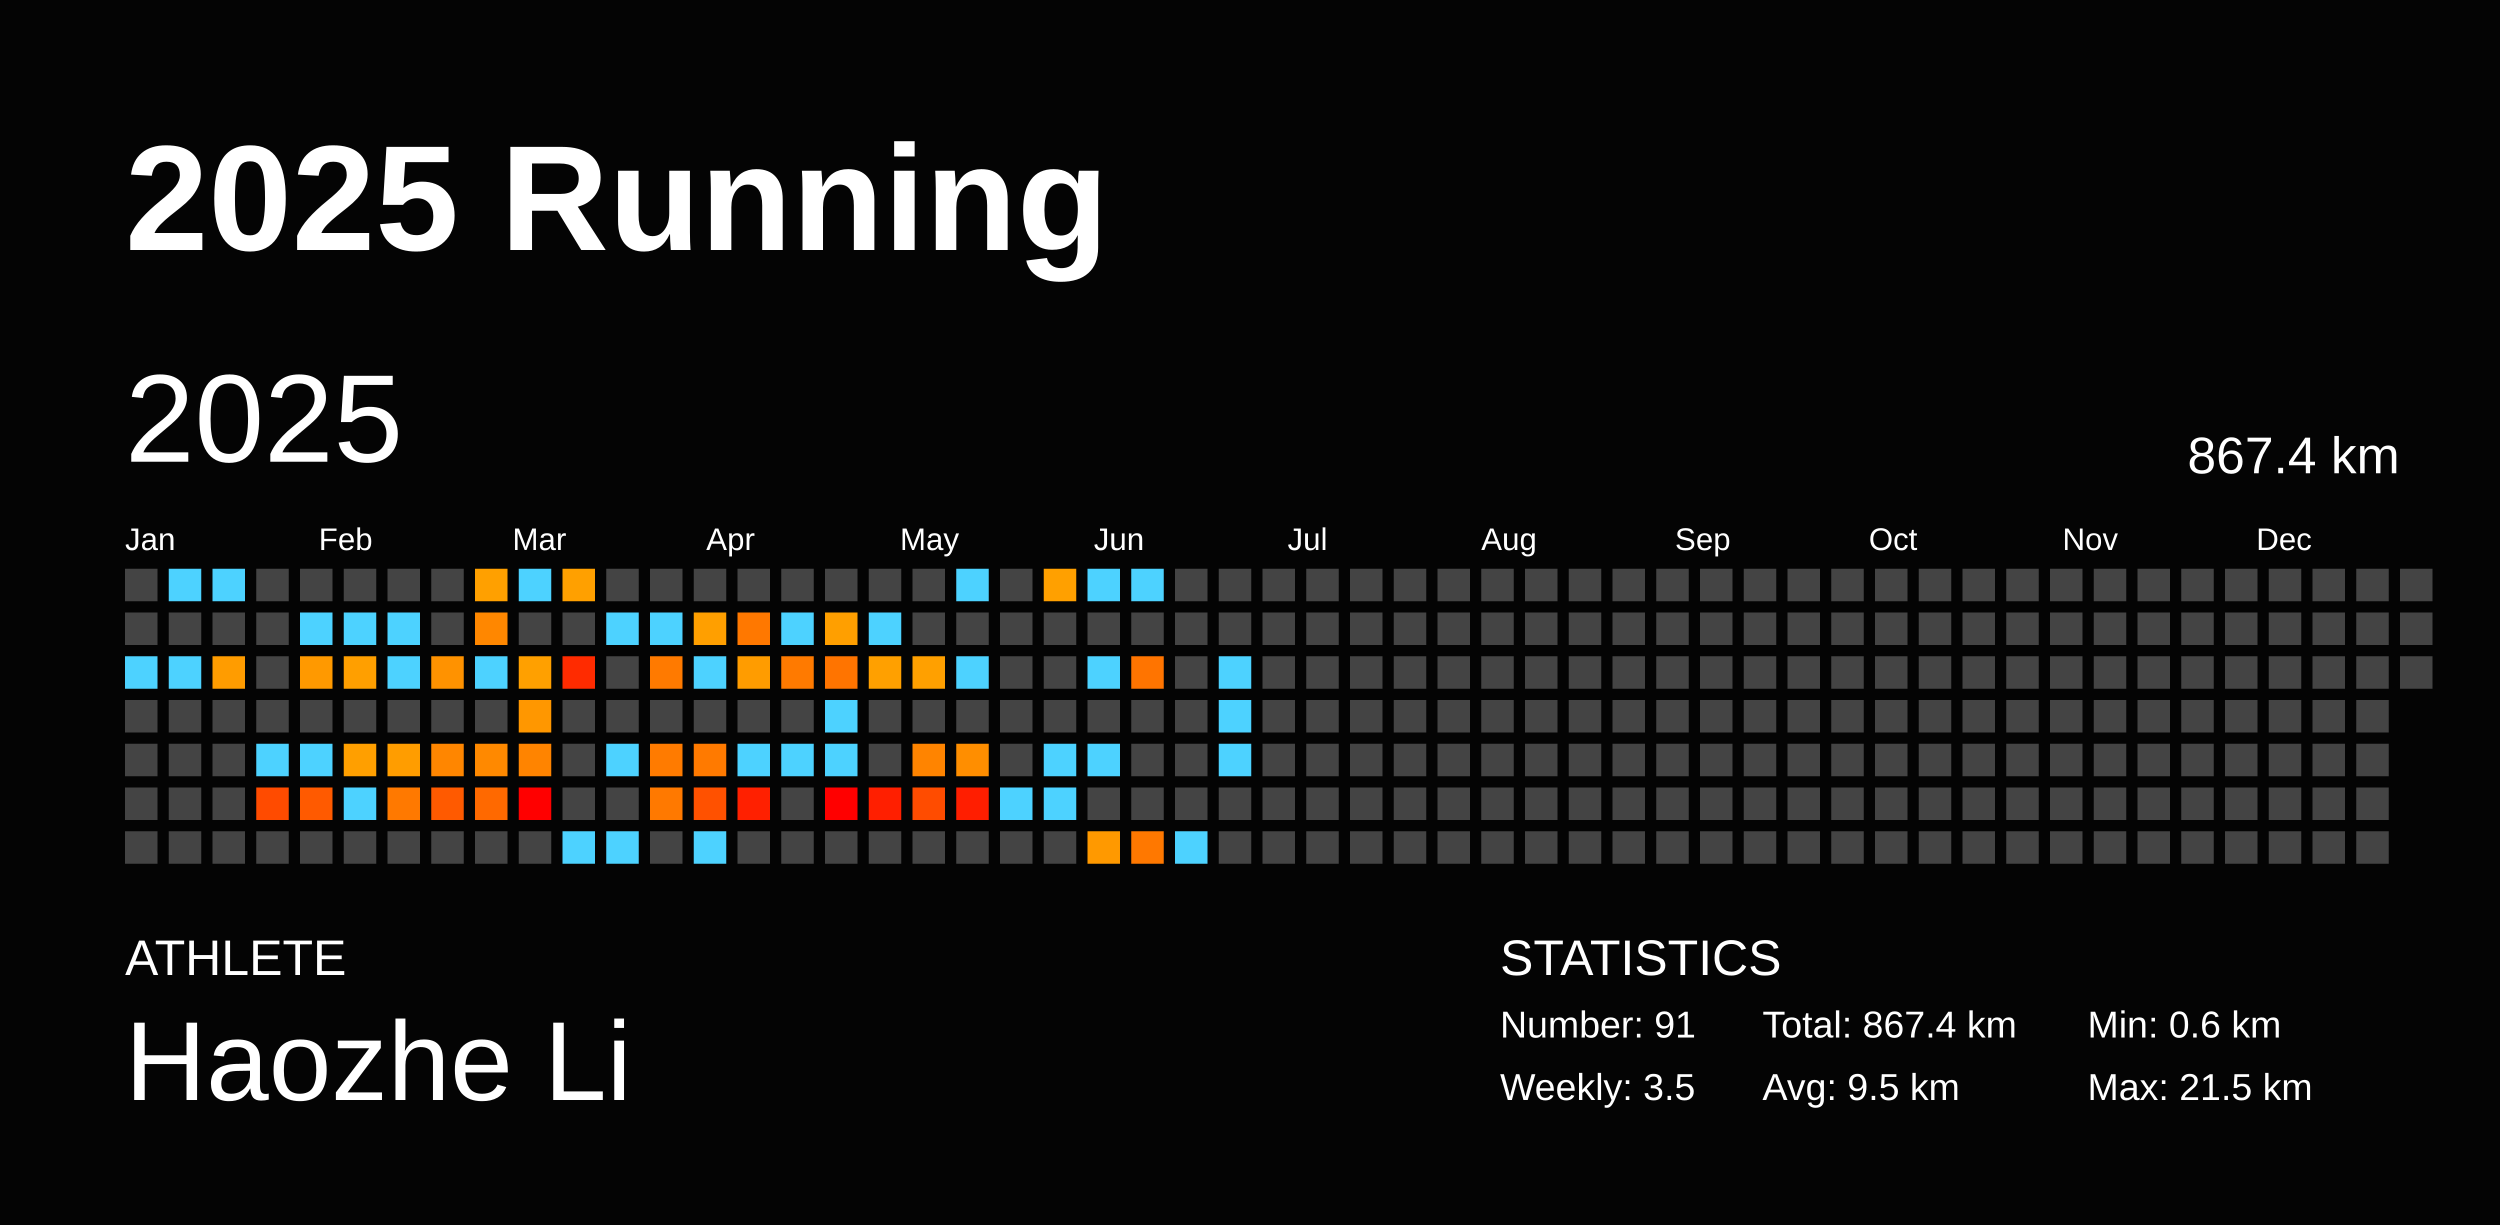
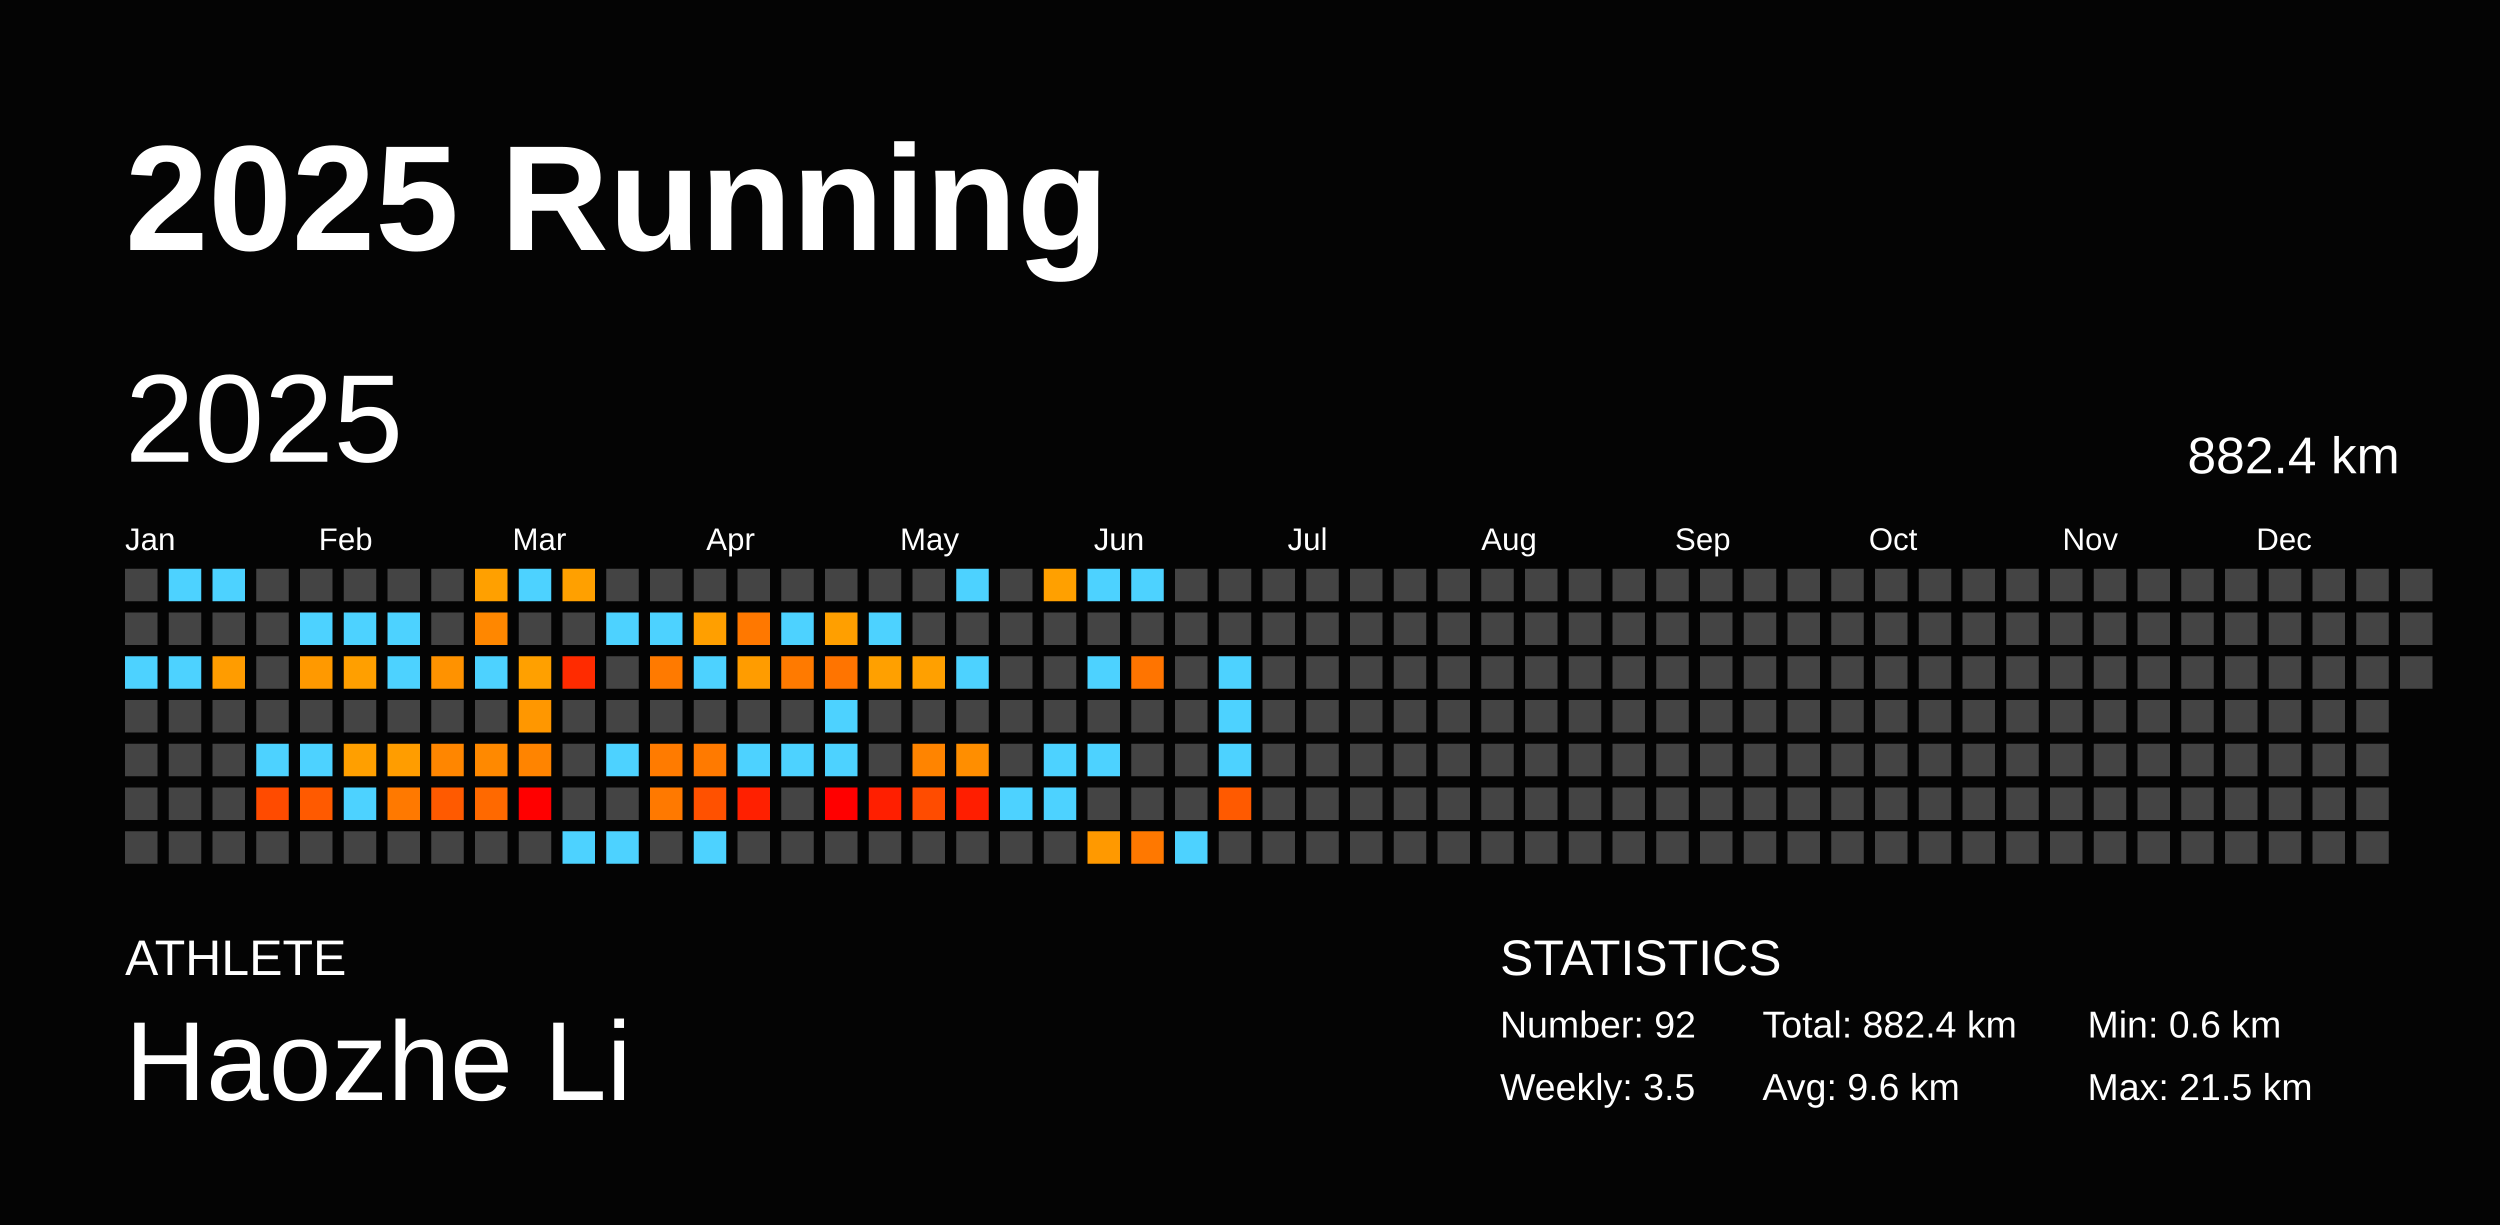
<svg xmlns="http://www.w3.org/2000/svg" baseProfile="full" height="98mm" version="1.1" viewBox="0,0,200,98" width="200mm">
  <defs />
  <rect fill="#040404" height="98" width="200" x="0" y="0" />
  <text fill="#FFFFFF" style="font-size:12px; font-family:Arial; font-weight:bold;" x="10" y="20">2025 Running</text>
  <text fill="#FFFFFF" style="font-size:4px; font-family:Arial" x="10" y="78">ATHLETE</text>
  <text fill="#FFFFFF" style="font-size:9px; font-family:Arial" x="10" y="88">Haozhe Li</text>
  <text fill="#FFFFFF" style="font-size:4px; font-family:Arial" x="120" y="78">STATISTICS</text>
-   <text fill="#FFFFFF" style="font-size:3px; font-family:Arial" x="120" y="83">Number: 91</text>
+   <text fill="#FFFFFF" style="font-size:3px; font-family:Arial" x="120" y="83">Number: 92</text>
  <text fill="#FFFFFF" style="font-size:3px; font-family:Arial" x="120" y="88">Weekly: 3.5</text>
-   <text fill="#FFFFFF" style="font-size:3px; font-family:Arial" x="141" y="83">Total: 867.4 km</text>
-   <text fill="#FFFFFF" style="font-size:3px; font-family:Arial" x="141" y="88">Avg: 9.5 km</text>
+   <text fill="#FFFFFF" style="font-size:3px; font-family:Arial" x="141" y="83">Total: 882.4 km</text>
+   <text fill="#FFFFFF" style="font-size:3px; font-family:Arial" x="141" y="88">Avg: 9.6 km</text>
  <text fill="#FFFFFF" style="font-size:3px; font-family:Arial" x="167" y="83">Min: 0.6 km</text>
  <text fill="#FFFFFF" style="font-size:3px; font-family:Arial" x="167" y="88">Max: 21.5 km</text>
  <text dominant-baseline="hanging" fill="#FFFFFF" style="font-size:10.0px; font-family:Arial;" x="10" y="30">2025</text>
-   <text dominant-baseline="hanging" fill="#FFFFFF" style="font-size:4.125px; font-family:Arial;" x="175" y="35">867.4 km</text>
+   <text dominant-baseline="hanging" fill="#FFFFFF" style="font-size:4.125px; font-family:Arial;" x="175" y="35">882.4 km</text>
  <text fill="#FFFFFF" style="font-size:2.5px; font-family:Arial" x="10.0" y="44">Jan</text>
  <text fill="#FFFFFF" style="font-size:2.5px; font-family:Arial" x="25.5" y="44">Feb</text>
  <text fill="#FFFFFF" style="font-size:2.5px; font-family:Arial" x="41.0" y="44">Mar</text>
  <text fill="#FFFFFF" style="font-size:2.5px; font-family:Arial" x="56.5" y="44">Apr</text>
  <text fill="#FFFFFF" style="font-size:2.5px; font-family:Arial" x="72.0" y="44">May</text>
  <text fill="#FFFFFF" style="font-size:2.5px; font-family:Arial" x="87.5" y="44">Jun</text>
  <text fill="#FFFFFF" style="font-size:2.5px; font-family:Arial" x="103.0" y="44">Jul</text>
  <text fill="#FFFFFF" style="font-size:2.5px; font-family:Arial" x="118.5" y="44">Aug</text>
  <text fill="#FFFFFF" style="font-size:2.5px; font-family:Arial" x="134.0" y="44">Sep</text>
  <text fill="#FFFFFF" style="font-size:2.5px; font-family:Arial" x="149.5" y="44">Oct</text>
  <text fill="#FFFFFF" style="font-size:2.5px; font-family:Arial" x="165.0" y="44">Nov</text>
  <text fill="#FFFFFF" style="font-size:2.5px; font-family:Arial" x="180.5" y="44">Dec</text>
  <rect fill="#444444" height="2.6" width="2.6" x="10.0" y="45.5" />
  <rect fill="#444444" height="2.6" width="2.6" x="10.0" y="49.0" />
  <rect fill="#4dd2ff" height="2.6" width="2.6" x="10.0" y="52.5" />
  <rect fill="#444444" height="2.6" width="2.6" x="10.0" y="56.0" />
  <rect fill="#444444" height="2.6" width="2.6" x="10.0" y="59.5" />
  <rect fill="#444444" height="2.6" width="2.6" x="10.0" y="63.0" />
  <rect fill="#444444" height="2.6" width="2.6" x="10.0" y="66.5" />
  <rect fill="#4dd2ff" height="2.6" width="2.6" x="13.5" y="45.5" />
  <rect fill="#444444" height="2.6" width="2.6" x="13.5" y="49.0" />
  <rect fill="#4dd2ff" height="2.6" width="2.6" x="13.5" y="52.5" />
  <rect fill="#444444" height="2.6" width="2.6" x="13.5" y="56.0" />
  <rect fill="#444444" height="2.6" width="2.6" x="13.5" y="59.5" />
  <rect fill="#444444" height="2.6" width="2.6" x="13.5" y="63.0" />
  <rect fill="#444444" height="2.6" width="2.6" x="13.5" y="66.5" />
  <rect fill="#4dd2ff" height="2.6" width="2.6" x="17.0" y="45.5" />
  <rect fill="#444444" height="2.6" width="2.6" x="17.0" y="49.0" />
  <rect fill="#ff9c00" height="2.6" width="2.6" x="17.0" y="52.5" />
  <rect fill="#444444" height="2.6" width="2.6" x="17.0" y="56.0" />
  <rect fill="#444444" height="2.6" width="2.6" x="17.0" y="59.5" />
  <rect fill="#444444" height="2.6" width="2.6" x="17.0" y="63.0" />
  <rect fill="#444444" height="2.6" width="2.6" x="17.0" y="66.5" />
  <rect fill="#444444" height="2.6" width="2.6" x="20.5" y="45.5" />
  <rect fill="#444444" height="2.6" width="2.6" x="20.5" y="49.0" />
  <rect fill="#444444" height="2.6" width="2.6" x="20.5" y="52.5" />
  <rect fill="#444444" height="2.6" width="2.6" x="20.5" y="56.0" />
  <rect fill="#4dd2ff" height="2.6" width="2.6" x="20.5" y="59.5" />
  <rect fill="#ff4b00" height="2.6" width="2.6" x="20.5" y="63.0" />
  <rect fill="#444444" height="2.6" width="2.6" x="20.5" y="66.5" />
  <rect fill="#444444" height="2.6" width="2.6" x="24.0" y="45.5" />
  <rect fill="#4dd2ff" height="2.6" width="2.6" x="24.0" y="49.0" />
  <rect fill="#ff9900" height="2.6" width="2.6" x="24.0" y="52.5" />
  <rect fill="#444444" height="2.6" width="2.6" x="24.0" y="56.0" />
  <rect fill="#4dd2ff" height="2.6" width="2.6" x="24.0" y="59.5" />
  <rect fill="#ff5a00" height="2.6" width="2.6" x="24.0" y="63.0" />
  <rect fill="#444444" height="2.6" width="2.6" x="24.0" y="66.5" />
  <rect fill="#444444" height="2.6" width="2.6" x="27.5" y="45.5" />
  <rect fill="#4dd2ff" height="2.6" width="2.6" x="27.5" y="49.0" />
  <rect fill="#ff9f00" height="2.6" width="2.6" x="27.5" y="52.5" />
  <rect fill="#444444" height="2.6" width="2.6" x="27.5" y="56.0" />
  <rect fill="#ff9f00" height="2.6" width="2.6" x="27.5" y="59.5" />
  <rect fill="#4dd2ff" height="2.6" width="2.6" x="27.5" y="63.0" />
  <rect fill="#444444" height="2.6" width="2.6" x="27.5" y="66.5" />
  <rect fill="#444444" height="2.6" width="2.6" x="31.0" y="45.5" />
  <rect fill="#4dd2ff" height="2.6" width="2.6" x="31.0" y="49.0" />
  <rect fill="#4dd2ff" height="2.6" width="2.6" x="31.0" y="52.5" />
  <rect fill="#444444" height="2.6" width="2.6" x="31.0" y="56.0" />
  <rect fill="#ff9d00" height="2.6" width="2.6" x="31.0" y="59.5" />
  <rect fill="#ff7900" height="2.6" width="2.6" x="31.0" y="63.0" />
  <rect fill="#444444" height="2.6" width="2.6" x="31.0" y="66.5" />
  <rect fill="#444444" height="2.6" width="2.6" x="34.5" y="45.5" />
  <rect fill="#444444" height="2.6" width="2.6" x="34.5" y="49.0" />
  <rect fill="#ff9200" height="2.6" width="2.6" x="34.5" y="52.5" />
  <rect fill="#444444" height="2.6" width="2.6" x="34.5" y="56.0" />
  <rect fill="#ff8600" height="2.6" width="2.6" x="34.5" y="59.5" />
  <rect fill="#ff5a00" height="2.6" width="2.6" x="34.5" y="63.0" />
  <rect fill="#444444" height="2.6" width="2.6" x="34.5" y="66.5" />
  <rect fill="#ffa000" height="2.6" width="2.6" x="38.0" y="45.5" />
  <rect fill="#ff8700" height="2.6" width="2.6" x="38.0" y="49.0" />
  <rect fill="#4dd2ff" height="2.6" width="2.6" x="38.0" y="52.5" />
  <rect fill="#444444" height="2.6" width="2.6" x="38.0" y="56.0" />
  <rect fill="#ff8900" height="2.6" width="2.6" x="38.0" y="59.5" />
  <rect fill="#ff6900" height="2.6" width="2.6" x="38.0" y="63.0" />
  <rect fill="#444444" height="2.6" width="2.6" x="38.0" y="66.5" />
  <rect fill="#4dd2ff" height="2.6" width="2.6" x="41.5" y="45.5" />
  <rect fill="#444444" height="2.6" width="2.6" x="41.5" y="49.0" />
  <rect fill="#ffa000" height="2.6" width="2.6" x="41.5" y="52.5" />
  <rect fill="#ff9700" height="2.6" width="2.6" x="41.5" y="56.0" />
  <rect fill="#ff8400" height="2.6" width="2.6" x="41.5" y="59.5" />
  <rect fill="red" height="2.6" width="2.6" x="41.5" y="63.0" />
  <rect fill="#444444" height="2.6" width="2.6" x="41.5" y="66.5" />
  <rect fill="#ffa000" height="2.6" width="2.6" x="45.0" y="45.5" />
  <rect fill="#444444" height="2.6" width="2.6" x="45.0" y="49.0" />
  <rect fill="#ff2b00" height="2.6" width="2.6" x="45.0" y="52.5" />
  <rect fill="#444444" height="2.6" width="2.6" x="45.0" y="56.0" />
  <rect fill="#444444" height="2.6" width="2.6" x="45.0" y="59.5" />
  <rect fill="#444444" height="2.6" width="2.6" x="45.0" y="63.0" />
  <rect fill="#4dd2ff" height="2.6" width="2.6" x="45.0" y="66.5" />
  <rect fill="#444444" height="2.6" width="2.6" x="48.5" y="45.5" />
  <rect fill="#4dd2ff" height="2.6" width="2.6" x="48.5" y="49.0" />
  <rect fill="#444444" height="2.6" width="2.6" x="48.5" y="52.5" />
  <rect fill="#444444" height="2.6" width="2.6" x="48.5" y="56.0" />
  <rect fill="#4dd2ff" height="2.6" width="2.6" x="48.5" y="59.5" />
  <rect fill="#444444" height="2.6" width="2.6" x="48.5" y="63.0" />
  <rect fill="#4dd2ff" height="2.6" width="2.6" x="48.5" y="66.5" />
  <rect fill="#444444" height="2.6" width="2.6" x="52.0" y="45.5" />
  <rect fill="#4dd2ff" height="2.6" width="2.6" x="52.0" y="49.0" />
  <rect fill="#ff7a00" height="2.6" width="2.6" x="52.0" y="52.5" />
  <rect fill="#444444" height="2.6" width="2.6" x="52.0" y="56.0" />
  <rect fill="#ff7b00" height="2.6" width="2.6" x="52.0" y="59.5" />
  <rect fill="#ff7900" height="2.6" width="2.6" x="52.0" y="63.0" />
  <rect fill="#444444" height="2.6" width="2.6" x="52.0" y="66.5" />
  <rect fill="#444444" height="2.6" width="2.6" x="55.5" y="45.5" />
  <rect fill="#ff9f00" height="2.6" width="2.6" x="55.5" y="49.0" />
  <rect fill="#4dd2ff" height="2.6" width="2.6" x="55.5" y="52.5" />
  <rect fill="#444444" height="2.6" width="2.6" x="55.5" y="56.0" />
  <rect fill="#ff7a00" height="2.6" width="2.6" x="55.5" y="59.5" />
  <rect fill="#ff5100" height="2.6" width="2.6" x="55.5" y="63.0" />
  <rect fill="#4dd2ff" height="2.6" width="2.6" x="55.5" y="66.5" />
  <rect fill="#444444" height="2.6" width="2.6" x="59.0" y="45.5" />
  <rect fill="#ff7800" height="2.6" width="2.6" x="59.0" y="49.0" />
  <rect fill="#ff9c00" height="2.6" width="2.6" x="59.0" y="52.5" />
  <rect fill="#444444" height="2.6" width="2.6" x="59.0" y="56.0" />
  <rect fill="#4dd2ff" height="2.6" width="2.6" x="59.0" y="59.5" />
  <rect fill="#ff2000" height="2.6" width="2.6" x="59.0" y="63.0" />
  <rect fill="#444444" height="2.6" width="2.6" x="59.0" y="66.5" />
  <rect fill="#444444" height="2.6" width="2.6" x="62.5" y="45.5" />
  <rect fill="#4dd2ff" height="2.6" width="2.6" x="62.5" y="49.0" />
  <rect fill="#ff7a00" height="2.6" width="2.6" x="62.5" y="52.5" />
  <rect fill="#444444" height="2.6" width="2.6" x="62.5" y="56.0" />
  <rect fill="#4dd2ff" height="2.6" width="2.6" x="62.5" y="59.5" />
  <rect fill="#444444" height="2.6" width="2.6" x="62.5" y="63.0" />
  <rect fill="#444444" height="2.6" width="2.6" x="62.5" y="66.5" />
  <rect fill="#444444" height="2.6" width="2.6" x="66.0" y="45.5" />
  <rect fill="#ff9f00" height="2.6" width="2.6" x="66.0" y="49.0" />
  <rect fill="#ff7400" height="2.6" width="2.6" x="66.0" y="52.5" />
  <rect fill="#4dd2ff" height="2.6" width="2.6" x="66.0" y="56.0" />
  <rect fill="#4dd2ff" height="2.6" width="2.6" x="66.0" y="59.5" />
  <rect fill="red" height="2.6" width="2.6" x="66.0" y="63.0" />
  <rect fill="#444444" height="2.6" width="2.6" x="66.0" y="66.5" />
  <rect fill="#444444" height="2.6" width="2.6" x="69.5" y="45.5" />
  <rect fill="#4dd2ff" height="2.6" width="2.6" x="69.5" y="49.0" />
  <rect fill="#ffa000" height="2.6" width="2.6" x="69.5" y="52.5" />
  <rect fill="#444444" height="2.6" width="2.6" x="69.5" y="56.0" />
  <rect fill="#444444" height="2.6" width="2.6" x="69.5" y="59.5" />
  <rect fill="#ff1f00" height="2.6" width="2.6" x="69.5" y="63.0" />
  <rect fill="#444444" height="2.6" width="2.6" x="69.5" y="66.5" />
  <rect fill="#444444" height="2.6" width="2.6" x="73.0" y="45.5" />
  <rect fill="#444444" height="2.6" width="2.6" x="73.0" y="49.0" />
  <rect fill="#ffa000" height="2.6" width="2.6" x="73.0" y="52.5" />
  <rect fill="#444444" height="2.6" width="2.6" x="73.0" y="56.0" />
  <rect fill="#ff8400" height="2.6" width="2.6" x="73.0" y="59.5" />
  <rect fill="#ff4c00" height="2.6" width="2.6" x="73.0" y="63.0" />
  <rect fill="#444444" height="2.6" width="2.6" x="73.0" y="66.5" />
  <rect fill="#4dd2ff" height="2.6" width="2.6" x="76.5" y="45.5" />
  <rect fill="#444444" height="2.6" width="2.6" x="76.5" y="49.0" />
  <rect fill="#4dd2ff" height="2.6" width="2.6" x="76.5" y="52.5" />
  <rect fill="#444444" height="2.6" width="2.6" x="76.5" y="56.0" />
  <rect fill="#ff8e00" height="2.6" width="2.6" x="76.5" y="59.5" />
  <rect fill="#ff1e00" height="2.6" width="2.6" x="76.5" y="63.0" />
  <rect fill="#444444" height="2.6" width="2.6" x="76.5" y="66.5" />
  <rect fill="#444444" height="2.6" width="2.6" x="80.0" y="45.5" />
  <rect fill="#444444" height="2.6" width="2.6" x="80.0" y="49.0" />
  <rect fill="#444444" height="2.6" width="2.6" x="80.0" y="52.5" />
  <rect fill="#444444" height="2.6" width="2.6" x="80.0" y="56.0" />
  <rect fill="#444444" height="2.6" width="2.6" x="80.0" y="59.5" />
  <rect fill="#4dd2ff" height="2.6" width="2.6" x="80.0" y="63.0" />
  <rect fill="#444444" height="2.6" width="2.6" x="80.0" y="66.5" />
  <rect fill="#ffa000" height="2.6" width="2.6" x="83.5" y="45.5" />
  <rect fill="#444444" height="2.6" width="2.6" x="83.5" y="49.0" />
  <rect fill="#444444" height="2.6" width="2.6" x="83.5" y="52.5" />
  <rect fill="#444444" height="2.6" width="2.6" x="83.5" y="56.0" />
  <rect fill="#4dd2ff" height="2.6" width="2.6" x="83.5" y="59.5" />
  <rect fill="#4dd2ff" height="2.6" width="2.6" x="83.5" y="63.0" />
  <rect fill="#444444" height="2.6" width="2.6" x="83.5" y="66.5" />
  <rect fill="#4dd2ff" height="2.6" width="2.6" x="87.0" y="45.5" />
  <rect fill="#444444" height="2.6" width="2.6" x="87.0" y="49.0" />
  <rect fill="#4dd2ff" height="2.6" width="2.6" x="87.0" y="52.5" />
  <rect fill="#444444" height="2.6" width="2.6" x="87.0" y="56.0" />
  <rect fill="#4dd2ff" height="2.6" width="2.6" x="87.0" y="59.5" />
  <rect fill="#444444" height="2.6" width="2.6" x="87.0" y="63.0" />
  <rect fill="#ff9900" height="2.6" width="2.6" x="87.0" y="66.5" />
  <rect fill="#4dd2ff" height="2.6" width="2.6" x="90.5" y="45.5" />
  <rect fill="#444444" height="2.6" width="2.6" x="90.5" y="49.0" />
  <rect fill="#ff7400" height="2.6" width="2.6" x="90.5" y="52.5" />
  <rect fill="#444444" height="2.6" width="2.6" x="90.5" y="56.0" />
  <rect fill="#444444" height="2.6" width="2.6" x="90.5" y="59.5" />
  <rect fill="#444444" height="2.6" width="2.6" x="90.5" y="63.0" />
  <rect fill="#ff7800" height="2.6" width="2.6" x="90.5" y="66.5" />
  <rect fill="#444444" height="2.6" width="2.6" x="94.0" y="45.5" />
  <rect fill="#444444" height="2.6" width="2.6" x="94.0" y="49.0" />
  <rect fill="#444444" height="2.6" width="2.6" x="94.0" y="52.5" />
  <rect fill="#444444" height="2.6" width="2.6" x="94.0" y="56.0" />
  <rect fill="#444444" height="2.6" width="2.6" x="94.0" y="59.5" />
  <rect fill="#444444" height="2.6" width="2.6" x="94.0" y="63.0" />
  <rect fill="#4dd2ff" height="2.6" width="2.6" x="94.0" y="66.5" />
  <rect fill="#444444" height="2.6" width="2.6" x="97.5" y="45.5" />
  <rect fill="#444444" height="2.6" width="2.6" x="97.5" y="49.0" />
  <rect fill="#4dd2ff" height="2.6" width="2.6" x="97.5" y="52.5" />
  <rect fill="#4dd2ff" height="2.6" width="2.6" x="97.5" y="56.0" />
  <rect fill="#4dd2ff" height="2.6" width="2.6" x="97.5" y="59.5" />
-   <rect fill="#444444" height="2.6" width="2.6" x="97.5" y="63.0" />
+   <rect fill="#ff5a00" height="2.6" width="2.6" x="97.5" y="63.0" />
  <rect fill="#444444" height="2.6" width="2.6" x="97.5" y="66.5" />
  <rect fill="#444444" height="2.6" width="2.6" x="101.0" y="45.5" />
  <rect fill="#444444" height="2.6" width="2.6" x="101.0" y="49.0" />
  <rect fill="#444444" height="2.6" width="2.6" x="101.0" y="52.5" />
  <rect fill="#444444" height="2.6" width="2.6" x="101.0" y="56.0" />
  <rect fill="#444444" height="2.6" width="2.6" x="101.0" y="59.5" />
  <rect fill="#444444" height="2.6" width="2.6" x="101.0" y="63.0" />
  <rect fill="#444444" height="2.6" width="2.6" x="101.0" y="66.5" />
  <rect fill="#444444" height="2.6" width="2.6" x="104.5" y="45.5" />
  <rect fill="#444444" height="2.6" width="2.6" x="104.5" y="49.0" />
  <rect fill="#444444" height="2.6" width="2.6" x="104.5" y="52.5" />
  <rect fill="#444444" height="2.6" width="2.6" x="104.5" y="56.0" />
  <rect fill="#444444" height="2.6" width="2.6" x="104.5" y="59.5" />
  <rect fill="#444444" height="2.6" width="2.6" x="104.5" y="63.0" />
  <rect fill="#444444" height="2.6" width="2.6" x="104.5" y="66.5" />
  <rect fill="#444444" height="2.6" width="2.6" x="108.0" y="45.5" />
  <rect fill="#444444" height="2.6" width="2.6" x="108.0" y="49.0" />
  <rect fill="#444444" height="2.6" width="2.6" x="108.0" y="52.5" />
  <rect fill="#444444" height="2.6" width="2.6" x="108.0" y="56.0" />
  <rect fill="#444444" height="2.6" width="2.6" x="108.0" y="59.5" />
  <rect fill="#444444" height="2.6" width="2.6" x="108.0" y="63.0" />
  <rect fill="#444444" height="2.6" width="2.6" x="108.0" y="66.5" />
  <rect fill="#444444" height="2.6" width="2.6" x="111.5" y="45.5" />
  <rect fill="#444444" height="2.6" width="2.6" x="111.5" y="49.0" />
  <rect fill="#444444" height="2.6" width="2.6" x="111.5" y="52.5" />
  <rect fill="#444444" height="2.6" width="2.6" x="111.5" y="56.0" />
  <rect fill="#444444" height="2.6" width="2.6" x="111.5" y="59.5" />
  <rect fill="#444444" height="2.6" width="2.6" x="111.5" y="63.0" />
  <rect fill="#444444" height="2.6" width="2.6" x="111.5" y="66.5" />
  <rect fill="#444444" height="2.6" width="2.6" x="115.0" y="45.5" />
  <rect fill="#444444" height="2.6" width="2.6" x="115.0" y="49.0" />
  <rect fill="#444444" height="2.6" width="2.6" x="115.0" y="52.5" />
  <rect fill="#444444" height="2.6" width="2.6" x="115.0" y="56.0" />
  <rect fill="#444444" height="2.6" width="2.6" x="115.0" y="59.5" />
  <rect fill="#444444" height="2.6" width="2.6" x="115.0" y="63.0" />
  <rect fill="#444444" height="2.6" width="2.6" x="115.0" y="66.5" />
  <rect fill="#444444" height="2.6" width="2.6" x="118.5" y="45.5" />
  <rect fill="#444444" height="2.6" width="2.6" x="118.5" y="49.0" />
  <rect fill="#444444" height="2.6" width="2.6" x="118.5" y="52.5" />
  <rect fill="#444444" height="2.6" width="2.6" x="118.5" y="56.0" />
  <rect fill="#444444" height="2.6" width="2.6" x="118.5" y="59.5" />
  <rect fill="#444444" height="2.6" width="2.6" x="118.5" y="63.0" />
  <rect fill="#444444" height="2.6" width="2.6" x="118.5" y="66.5" />
  <rect fill="#444444" height="2.6" width="2.6" x="122.0" y="45.5" />
  <rect fill="#444444" height="2.6" width="2.6" x="122.0" y="49.0" />
  <rect fill="#444444" height="2.6" width="2.6" x="122.0" y="52.5" />
  <rect fill="#444444" height="2.6" width="2.6" x="122.0" y="56.0" />
  <rect fill="#444444" height="2.6" width="2.6" x="122.0" y="59.5" />
  <rect fill="#444444" height="2.6" width="2.6" x="122.0" y="63.0" />
  <rect fill="#444444" height="2.6" width="2.6" x="122.0" y="66.5" />
  <rect fill="#444444" height="2.6" width="2.6" x="125.5" y="45.5" />
  <rect fill="#444444" height="2.6" width="2.6" x="125.5" y="49.0" />
  <rect fill="#444444" height="2.6" width="2.6" x="125.5" y="52.5" />
  <rect fill="#444444" height="2.6" width="2.6" x="125.5" y="56.0" />
  <rect fill="#444444" height="2.6" width="2.6" x="125.5" y="59.5" />
  <rect fill="#444444" height="2.6" width="2.6" x="125.5" y="63.0" />
  <rect fill="#444444" height="2.6" width="2.6" x="125.5" y="66.5" />
  <rect fill="#444444" height="2.6" width="2.6" x="129.0" y="45.5" />
  <rect fill="#444444" height="2.6" width="2.6" x="129.0" y="49.0" />
  <rect fill="#444444" height="2.6" width="2.6" x="129.0" y="52.5" />
  <rect fill="#444444" height="2.6" width="2.6" x="129.0" y="56.0" />
  <rect fill="#444444" height="2.6" width="2.6" x="129.0" y="59.5" />
  <rect fill="#444444" height="2.6" width="2.6" x="129.0" y="63.0" />
  <rect fill="#444444" height="2.6" width="2.6" x="129.0" y="66.5" />
  <rect fill="#444444" height="2.6" width="2.6" x="132.5" y="45.5" />
  <rect fill="#444444" height="2.6" width="2.6" x="132.5" y="49.0" />
  <rect fill="#444444" height="2.6" width="2.6" x="132.5" y="52.5" />
  <rect fill="#444444" height="2.6" width="2.6" x="132.5" y="56.0" />
  <rect fill="#444444" height="2.6" width="2.6" x="132.5" y="59.5" />
  <rect fill="#444444" height="2.6" width="2.6" x="132.5" y="63.0" />
  <rect fill="#444444" height="2.6" width="2.6" x="132.5" y="66.5" />
  <rect fill="#444444" height="2.6" width="2.6" x="136.0" y="45.5" />
  <rect fill="#444444" height="2.6" width="2.6" x="136.0" y="49.0" />
  <rect fill="#444444" height="2.6" width="2.6" x="136.0" y="52.5" />
  <rect fill="#444444" height="2.6" width="2.6" x="136.0" y="56.0" />
  <rect fill="#444444" height="2.6" width="2.6" x="136.0" y="59.5" />
  <rect fill="#444444" height="2.6" width="2.6" x="136.0" y="63.0" />
  <rect fill="#444444" height="2.6" width="2.6" x="136.0" y="66.5" />
  <rect fill="#444444" height="2.6" width="2.6" x="139.5" y="45.5" />
  <rect fill="#444444" height="2.6" width="2.6" x="139.5" y="49.0" />
  <rect fill="#444444" height="2.6" width="2.6" x="139.5" y="52.5" />
  <rect fill="#444444" height="2.6" width="2.6" x="139.5" y="56.0" />
  <rect fill="#444444" height="2.6" width="2.6" x="139.5" y="59.5" />
  <rect fill="#444444" height="2.6" width="2.6" x="139.5" y="63.0" />
  <rect fill="#444444" height="2.6" width="2.6" x="139.5" y="66.5" />
  <rect fill="#444444" height="2.6" width="2.6" x="143.0" y="45.5" />
  <rect fill="#444444" height="2.6" width="2.6" x="143.0" y="49.0" />
  <rect fill="#444444" height="2.6" width="2.6" x="143.0" y="52.5" />
  <rect fill="#444444" height="2.6" width="2.6" x="143.0" y="56.0" />
  <rect fill="#444444" height="2.6" width="2.6" x="143.0" y="59.5" />
  <rect fill="#444444" height="2.6" width="2.6" x="143.0" y="63.0" />
  <rect fill="#444444" height="2.6" width="2.6" x="143.0" y="66.5" />
  <rect fill="#444444" height="2.6" width="2.6" x="146.5" y="45.5" />
  <rect fill="#444444" height="2.6" width="2.6" x="146.5" y="49.0" />
  <rect fill="#444444" height="2.6" width="2.6" x="146.5" y="52.5" />
  <rect fill="#444444" height="2.6" width="2.6" x="146.5" y="56.0" />
  <rect fill="#444444" height="2.6" width="2.6" x="146.5" y="59.5" />
  <rect fill="#444444" height="2.6" width="2.6" x="146.5" y="63.0" />
  <rect fill="#444444" height="2.6" width="2.6" x="146.5" y="66.5" />
  <rect fill="#444444" height="2.6" width="2.6" x="150.0" y="45.5" />
  <rect fill="#444444" height="2.6" width="2.6" x="150.0" y="49.0" />
  <rect fill="#444444" height="2.6" width="2.6" x="150.0" y="52.5" />
  <rect fill="#444444" height="2.6" width="2.6" x="150.0" y="56.0" />
  <rect fill="#444444" height="2.6" width="2.6" x="150.0" y="59.5" />
  <rect fill="#444444" height="2.6" width="2.6" x="150.0" y="63.0" />
  <rect fill="#444444" height="2.6" width="2.6" x="150.0" y="66.5" />
  <rect fill="#444444" height="2.6" width="2.6" x="153.5" y="45.5" />
  <rect fill="#444444" height="2.6" width="2.6" x="153.5" y="49.0" />
  <rect fill="#444444" height="2.6" width="2.6" x="153.5" y="52.5" />
  <rect fill="#444444" height="2.6" width="2.6" x="153.5" y="56.0" />
  <rect fill="#444444" height="2.6" width="2.6" x="153.5" y="59.5" />
  <rect fill="#444444" height="2.6" width="2.6" x="153.5" y="63.0" />
  <rect fill="#444444" height="2.6" width="2.6" x="153.5" y="66.5" />
  <rect fill="#444444" height="2.6" width="2.6" x="157.0" y="45.5" />
  <rect fill="#444444" height="2.6" width="2.6" x="157.0" y="49.0" />
  <rect fill="#444444" height="2.6" width="2.6" x="157.0" y="52.5" />
  <rect fill="#444444" height="2.6" width="2.6" x="157.0" y="56.0" />
  <rect fill="#444444" height="2.6" width="2.6" x="157.0" y="59.5" />
  <rect fill="#444444" height="2.6" width="2.6" x="157.0" y="63.0" />
  <rect fill="#444444" height="2.6" width="2.6" x="157.0" y="66.5" />
  <rect fill="#444444" height="2.6" width="2.6" x="160.5" y="45.5" />
  <rect fill="#444444" height="2.6" width="2.6" x="160.5" y="49.0" />
  <rect fill="#444444" height="2.6" width="2.6" x="160.5" y="52.5" />
  <rect fill="#444444" height="2.6" width="2.6" x="160.5" y="56.0" />
  <rect fill="#444444" height="2.6" width="2.6" x="160.5" y="59.5" />
  <rect fill="#444444" height="2.6" width="2.6" x="160.5" y="63.0" />
  <rect fill="#444444" height="2.6" width="2.6" x="160.5" y="66.5" />
  <rect fill="#444444" height="2.6" width="2.6" x="164.0" y="45.5" />
  <rect fill="#444444" height="2.6" width="2.6" x="164.0" y="49.0" />
  <rect fill="#444444" height="2.6" width="2.6" x="164.0" y="52.5" />
  <rect fill="#444444" height="2.6" width="2.6" x="164.0" y="56.0" />
  <rect fill="#444444" height="2.6" width="2.6" x="164.0" y="59.5" />
  <rect fill="#444444" height="2.6" width="2.6" x="164.0" y="63.0" />
  <rect fill="#444444" height="2.6" width="2.6" x="164.0" y="66.5" />
  <rect fill="#444444" height="2.6" width="2.6" x="167.5" y="45.5" />
  <rect fill="#444444" height="2.6" width="2.6" x="167.5" y="49.0" />
  <rect fill="#444444" height="2.6" width="2.6" x="167.5" y="52.5" />
  <rect fill="#444444" height="2.6" width="2.6" x="167.5" y="56.0" />
  <rect fill="#444444" height="2.6" width="2.6" x="167.5" y="59.5" />
  <rect fill="#444444" height="2.6" width="2.6" x="167.5" y="63.0" />
  <rect fill="#444444" height="2.6" width="2.6" x="167.5" y="66.5" />
  <rect fill="#444444" height="2.6" width="2.6" x="171.0" y="45.5" />
  <rect fill="#444444" height="2.6" width="2.6" x="171.0" y="49.0" />
  <rect fill="#444444" height="2.6" width="2.6" x="171.0" y="52.5" />
  <rect fill="#444444" height="2.6" width="2.6" x="171.0" y="56.0" />
  <rect fill="#444444" height="2.6" width="2.6" x="171.0" y="59.5" />
  <rect fill="#444444" height="2.6" width="2.6" x="171.0" y="63.0" />
  <rect fill="#444444" height="2.6" width="2.6" x="171.0" y="66.5" />
  <rect fill="#444444" height="2.6" width="2.6" x="174.5" y="45.5" />
  <rect fill="#444444" height="2.6" width="2.6" x="174.5" y="49.0" />
  <rect fill="#444444" height="2.6" width="2.6" x="174.5" y="52.5" />
  <rect fill="#444444" height="2.6" width="2.6" x="174.5" y="56.0" />
  <rect fill="#444444" height="2.6" width="2.6" x="174.5" y="59.5" />
  <rect fill="#444444" height="2.6" width="2.6" x="174.5" y="63.0" />
  <rect fill="#444444" height="2.6" width="2.6" x="174.5" y="66.5" />
  <rect fill="#444444" height="2.6" width="2.6" x="178.0" y="45.5" />
  <rect fill="#444444" height="2.6" width="2.6" x="178.0" y="49.0" />
  <rect fill="#444444" height="2.6" width="2.6" x="178.0" y="52.5" />
  <rect fill="#444444" height="2.6" width="2.6" x="178.0" y="56.0" />
  <rect fill="#444444" height="2.6" width="2.6" x="178.0" y="59.5" />
  <rect fill="#444444" height="2.6" width="2.6" x="178.0" y="63.0" />
  <rect fill="#444444" height="2.6" width="2.6" x="178.0" y="66.5" />
  <rect fill="#444444" height="2.6" width="2.6" x="181.5" y="45.5" />
  <rect fill="#444444" height="2.6" width="2.6" x="181.5" y="49.0" />
  <rect fill="#444444" height="2.6" width="2.6" x="181.5" y="52.5" />
  <rect fill="#444444" height="2.6" width="2.6" x="181.5" y="56.0" />
  <rect fill="#444444" height="2.6" width="2.6" x="181.5" y="59.5" />
  <rect fill="#444444" height="2.6" width="2.6" x="181.5" y="63.0" />
  <rect fill="#444444" height="2.6" width="2.6" x="181.5" y="66.5" />
  <rect fill="#444444" height="2.6" width="2.6" x="185.0" y="45.5" />
  <rect fill="#444444" height="2.6" width="2.6" x="185.0" y="49.0" />
  <rect fill="#444444" height="2.6" width="2.6" x="185.0" y="52.5" />
  <rect fill="#444444" height="2.6" width="2.6" x="185.0" y="56.0" />
  <rect fill="#444444" height="2.6" width="2.6" x="185.0" y="59.5" />
  <rect fill="#444444" height="2.6" width="2.6" x="185.0" y="63.0" />
  <rect fill="#444444" height="2.6" width="2.6" x="185.0" y="66.5" />
  <rect fill="#444444" height="2.6" width="2.6" x="188.5" y="45.5" />
  <rect fill="#444444" height="2.6" width="2.6" x="188.5" y="49.0" />
  <rect fill="#444444" height="2.6" width="2.6" x="188.5" y="52.5" />
  <rect fill="#444444" height="2.6" width="2.6" x="188.5" y="56.0" />
  <rect fill="#444444" height="2.6" width="2.6" x="188.5" y="59.5" />
  <rect fill="#444444" height="2.6" width="2.6" x="188.5" y="63.0" />
  <rect fill="#444444" height="2.6" width="2.6" x="188.5" y="66.5" />
  <rect fill="#444444" height="2.6" width="2.6" x="192.0" y="45.5" />
  <rect fill="#444444" height="2.6" width="2.6" x="192.0" y="49.0" />
  <rect fill="#444444" height="2.6" width="2.6" x="192.0" y="52.5" />
</svg>
